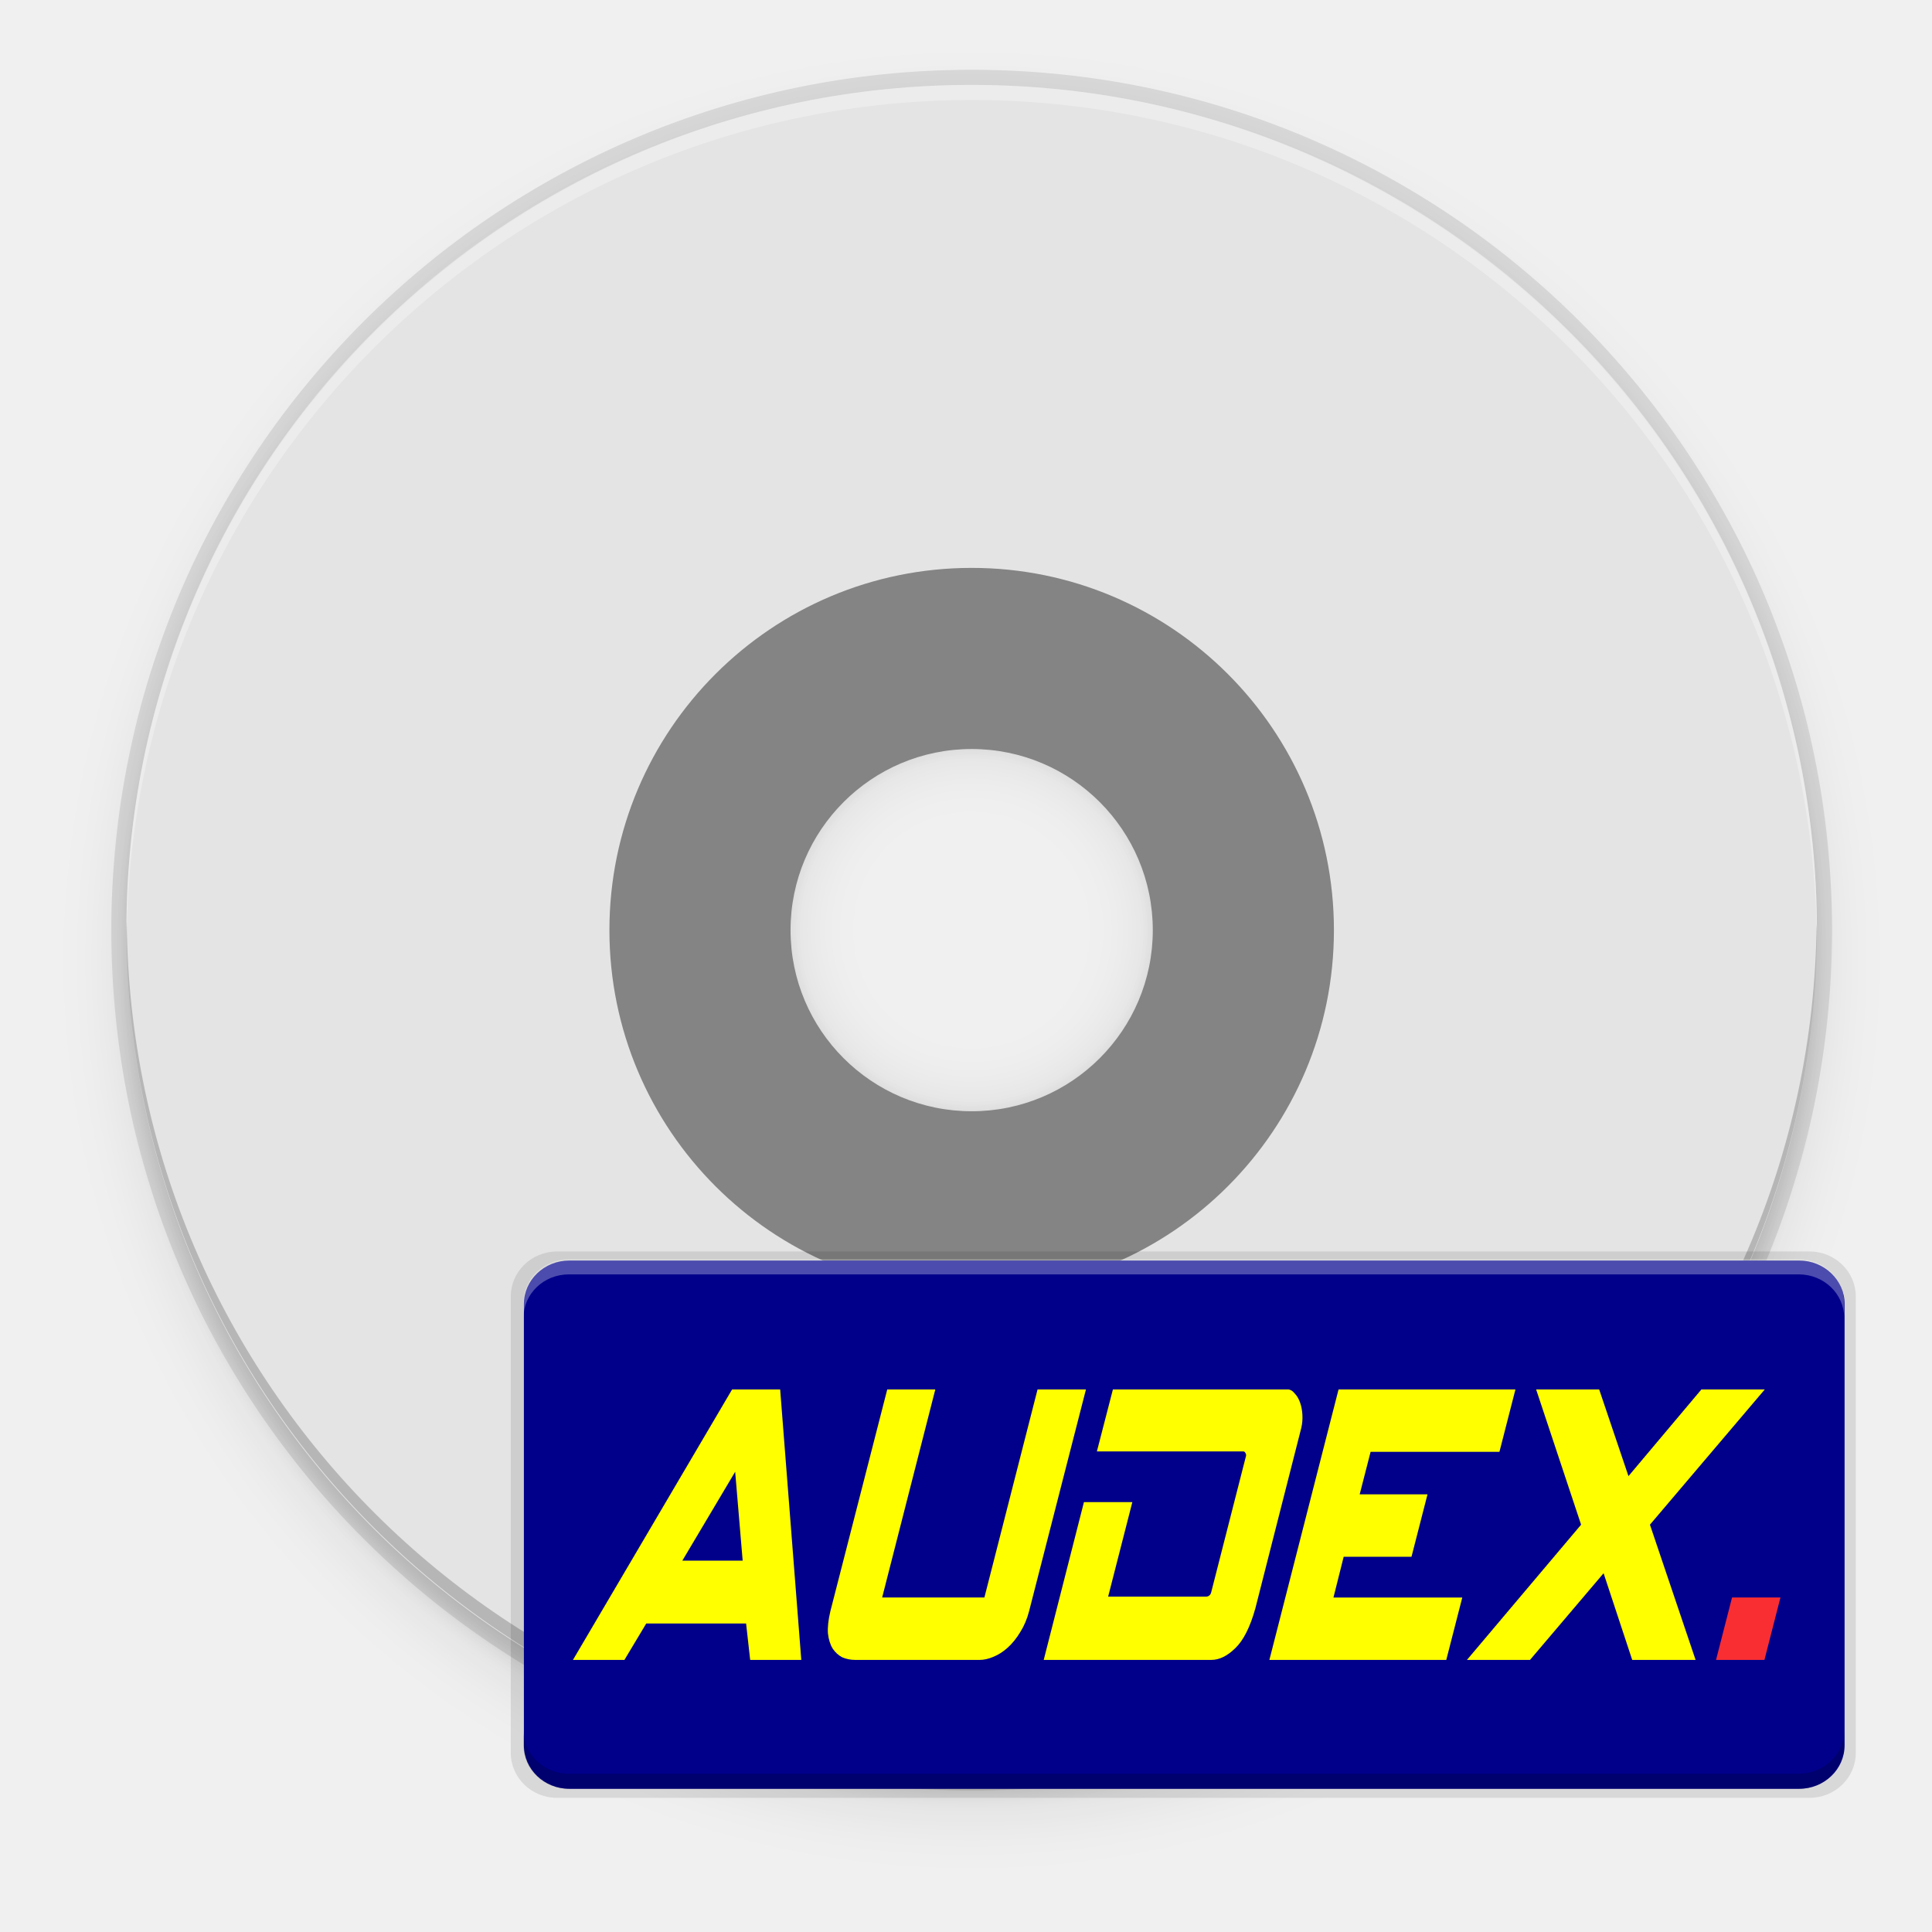
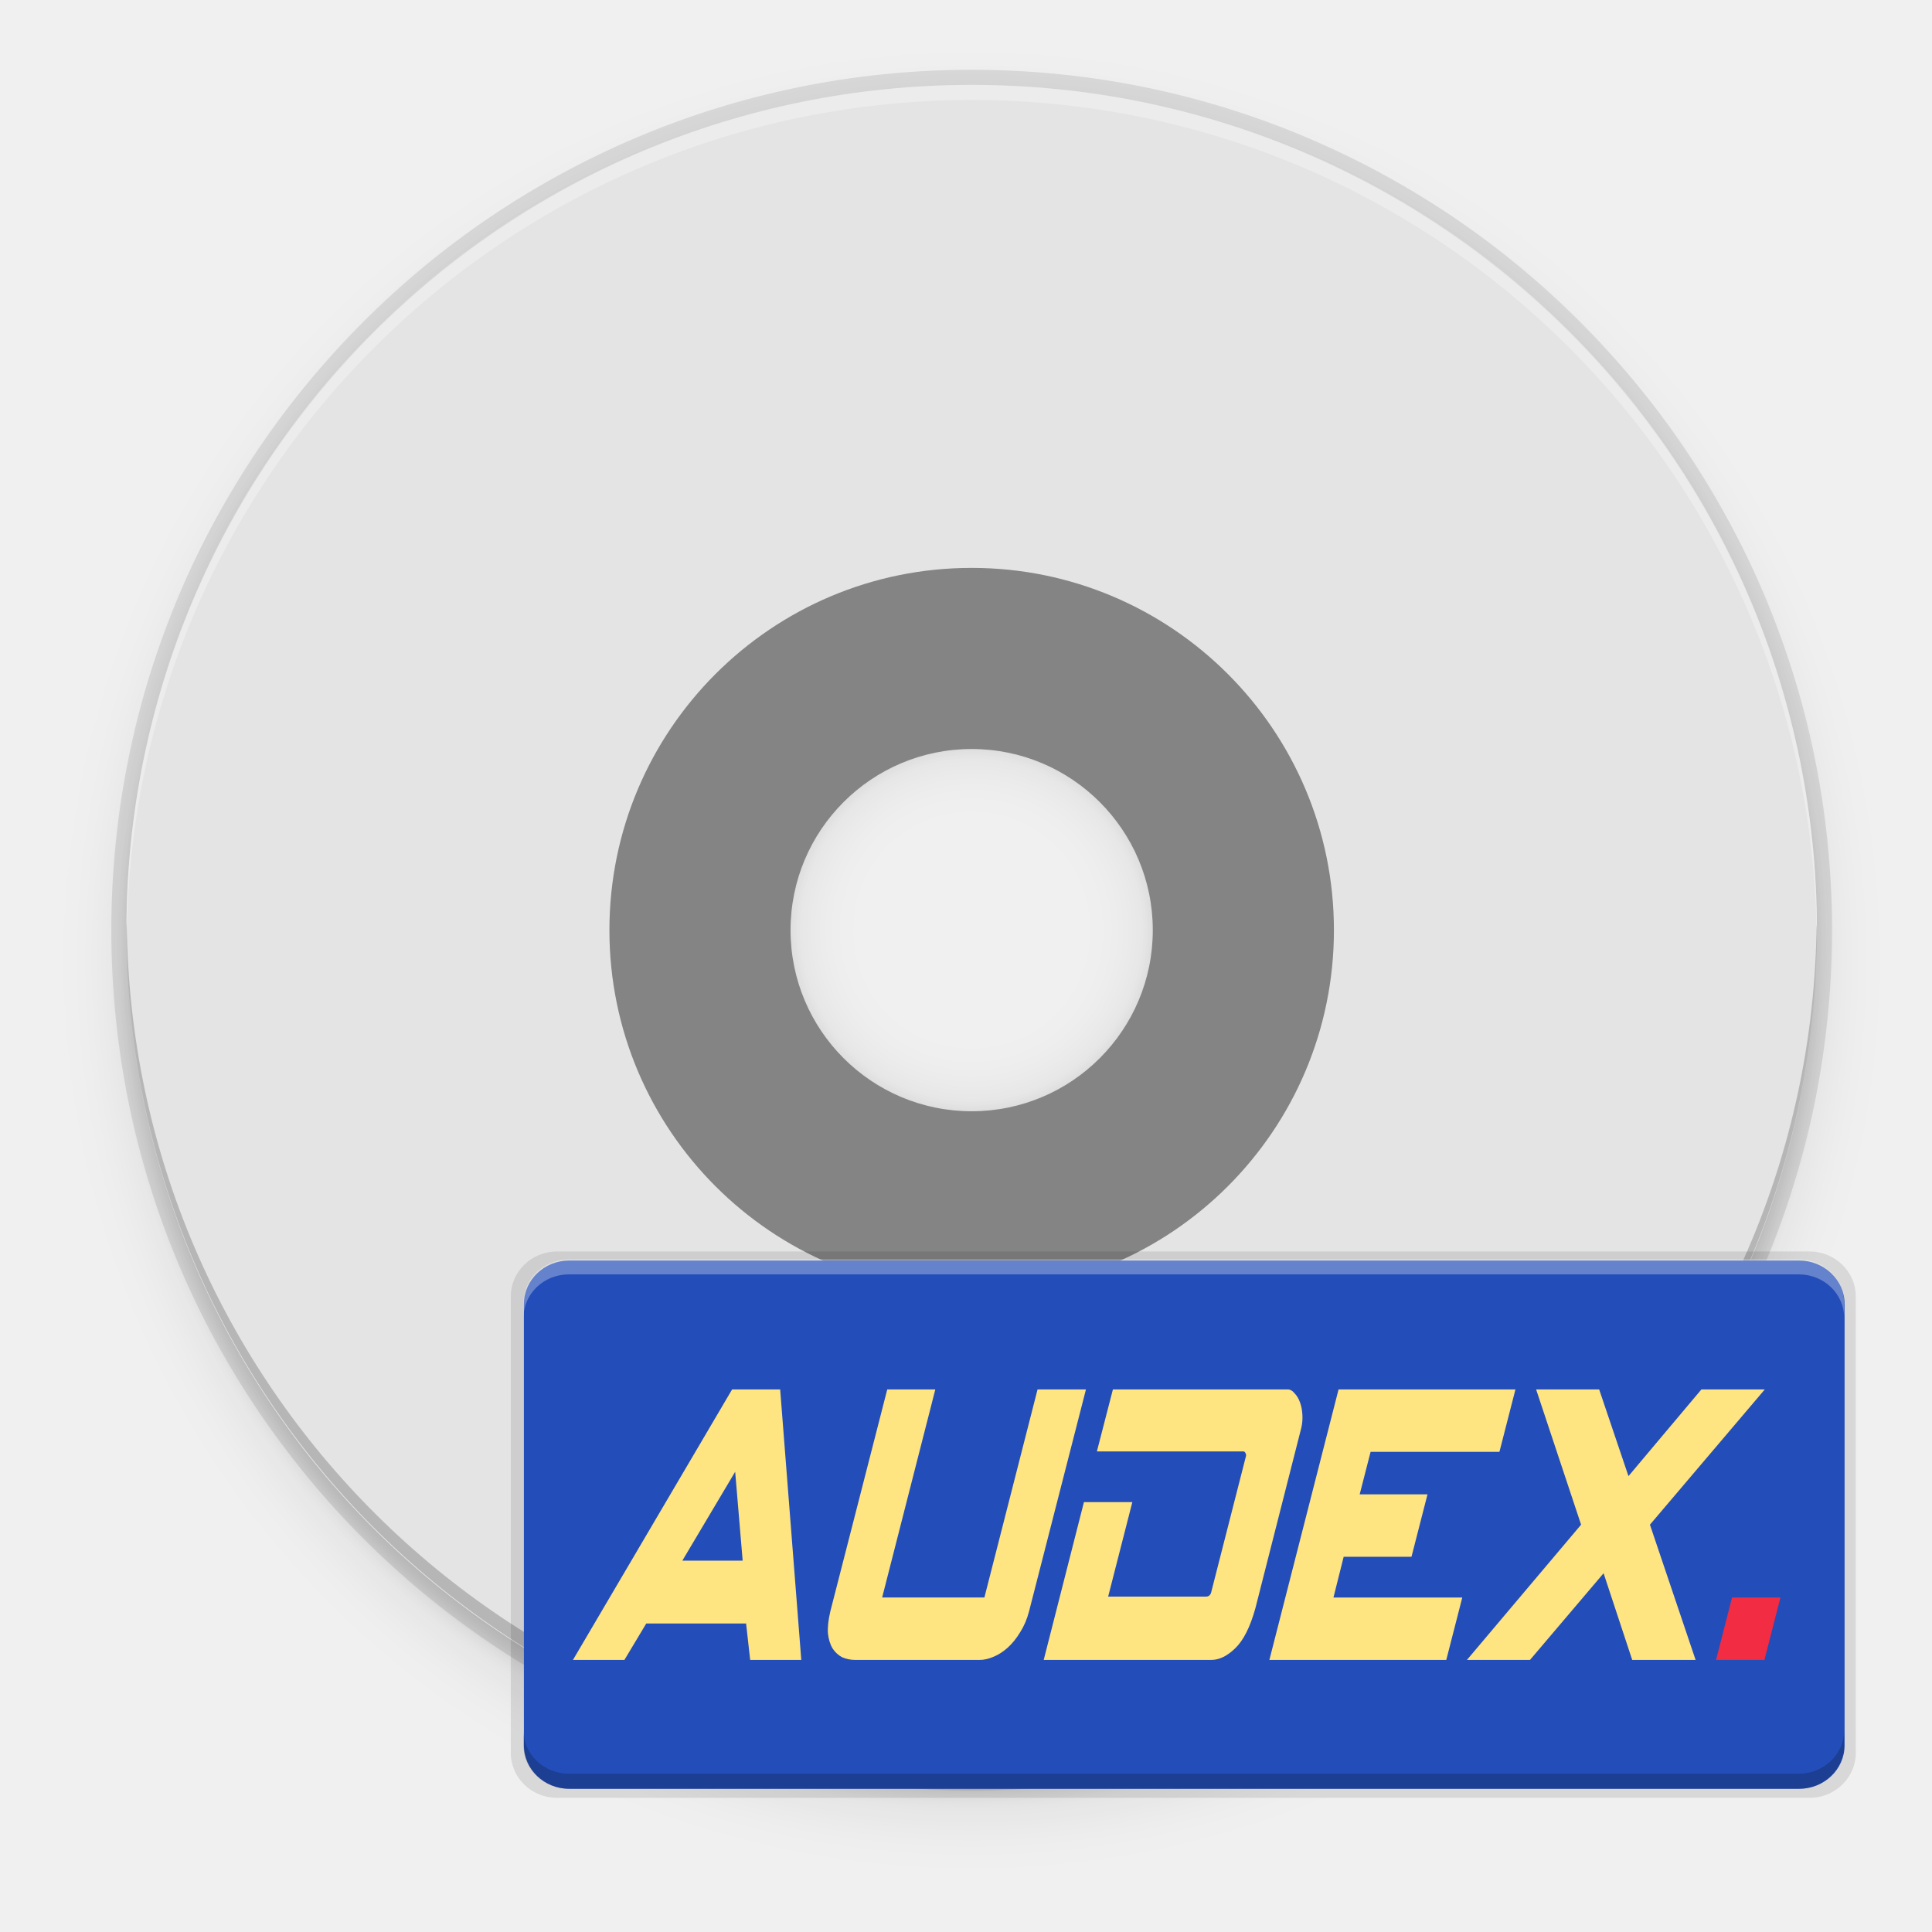
<svg xmlns="http://www.w3.org/2000/svg" xmlns:xlink="http://www.w3.org/1999/xlink" style="enable-background:new" width="256" height="256" version="1.0" viewBox="0 0 256 256" id="svg40">
  <defs id="defs22">
    <linearGradient id="linearGradient950">
      <stop style="stop-color:#9a9996" id="stop946" offset="0" />
      <stop style="stop-color:#77767b" id="stop948" offset="1" />
    </linearGradient>
    <linearGradient id="linearGradient1001" x1="1660.857" x2="1662.99" y1="806.297" y2="812.882" gradientTransform="matrix(1.829394,-0.8159944,0.8159944,1.829394,-3645.962,100.0295)" gradientUnits="userSpaceOnUse" xlink:href="#linearGradient950" />
    <clipPath id="clipPath5154" clipPathUnits="userSpaceOnUse">
      <circle cx="128" cy="924.362" r="109.647" style="fill:url(#radialGradient5158)" id="circle7" />
    </clipPath>
    <clipPath id="clipPath977" clipPathUnits="userSpaceOnUse">
      <circle cx="128" cy="924.362" r="109.647" style="fill:url(#radialGradient5158)" id="circle10" />
    </clipPath>
    <clipPath id="clipPath4688" clipPathUnits="userSpaceOnUse">
      <path d="m 106.424,889.602 c -2.245,-0.052 -4.093,1.753 -4.094,3.998 v 32.645 32.645 c -4e-5,3.079 3.333,5.004 6,3.465 l 28.27,-16.322 28.271,-16.322 c 2.666,-1.54 2.666,-5.388 0,-6.928 l -28.271,-16.322 -28.27,-16.322 c -0.581,-0.335 -1.236,-0.519 -1.906,-0.535 z" style="fill:url(#radialGradient4692);stroke:#a7003f;stroke-linecap:round;stroke-linejoin:round" id="path13" />
    </clipPath>
    <clipPath id="clipPath4564" clipPathUnits="userSpaceOnUse">
      <circle style="fill:url(#radialGradient4568)" cx="128" cy="924.362" r="109.647" id="circle16" />
    </clipPath>
    <clipPath id="clipPath6215" clipPathUnits="userSpaceOnUse">
      <path d="m 105.173,806.186 c -3.069,0.564 -6.114,1.247 -9.129,2.049 -3.838,1.065 -7.621,2.321 -11.334,3.764 -3.712,1.443 -7.35,3.071 -10.899,4.877 -3.549,1.807 -7.006,3.789 -10.357,5.941 -3.352,2.153 -6.594,4.471 -9.714,6.948 -3.12,2.475 -6.114,5.105 -8.972,7.88 -0.367,0.389 -0.732,0.781 -1.094,1.175 2.602,17.86 16.832,40.038 30.863,55.742 -4.767,8.844 -7.266,18.733 -7.272,28.781 0.021,2.874 0.246,5.744 0.673,8.586 -20.257,-9.185 -43.077,-26.535 -52.798,-47.364 -0.441,1.152 -0.863,2.31 -1.268,3.475 -1.177,3.805 -2.163,7.666 -2.954,11.57 -0.792,3.903 -1.387,7.843 -1.785,11.806 -0.397,3.963 -0.596,7.944 -0.596,11.927 -4.394e-4,2.819 0.099,5.638 0.298,8.45 0.282,3.973 0.763,7.93 1.441,11.855 0.626,3.518 1.409,7.007 2.347,10.455 16.778,6.684 43.115,5.45 63.748,1.143 6.819,11.028 16.987,19.584 29.018,24.417 -18.072,12.936 -44.49,24.021 -67.373,22.032 1.384,1.665 2.813,3.292 4.286,4.879 2.775,2.857 5.691,5.574 8.737,8.139 3.046,2.566 6.219,4.978 9.506,7.227 3.287,2.249 6.685,4.332 10.18,6.241 3.495,1.91 7.084,3.643 10.753,5.194 3.669,1.551 7.413,2.917 11.219,4.094 1.439,0.396 2.884,0.765 4.337,1.107 14.139,-11.184 26.206,-34.583 32.78,-54.564 12.958,-0.383 25.454,-4.901 35.66,-12.895 2.159,22.126 -1.467,50.558 -14.647,69.383 3.069,-0.564 6.114,-1.247 9.129,-2.049 3.838,-1.065 7.621,-2.321 11.334,-3.764 3.712,-1.443 7.35,-3.071 10.899,-4.877 3.549,-1.807 7.006,-3.789 10.357,-5.941 3.352,-2.152 6.594,-4.471 9.714,-6.948 3.12,-2.475 6.114,-5.105 8.972,-7.88 0.367,-0.389 0.732,-0.781 1.094,-1.175 -2.602,-17.86 -16.832,-40.038 -30.863,-55.742 4.767,-8.844 7.266,-18.733 7.272,-28.781 -0.021,-2.874 -0.246,-5.743 -0.673,-8.586 20.257,9.185 43.077,26.535 52.798,47.364 0.441,-1.152 0.863,-2.31 1.268,-3.475 1.177,-3.805 2.163,-7.666 2.954,-11.57 0.792,-3.903 1.387,-7.843 1.785,-11.806 0.397,-3.963 0.596,-7.944 0.596,-11.927 4.4e-4,-2.819 -0.099,-5.638 -0.298,-8.45 -0.282,-3.973 -0.763,-7.93 -1.441,-11.855 -0.628,-3.534 -1.414,-7.038 -2.358,-10.502 -20.562,-7.328 -45.898,-4.795 -63.749,-1.114 -6.818,-11.019 -16.982,-19.569 -29.006,-24.399 18.072,-12.936 44.49,-24.021 67.373,-22.032 -1.384,-1.665 -2.813,-3.292 -4.286,-4.879 -2.775,-2.857 -5.691,-5.574 -8.737,-8.139 -3.046,-2.566 -6.219,-4.978 -9.506,-7.227 -3.287,-2.249 -6.685,-4.332 -10.18,-6.241 -3.495,-1.91 -7.084,-3.643 -10.753,-5.194 -3.669,-1.551 -7.413,-2.917 -11.219,-4.094 -1.427,-0.393 -2.86,-0.759 -4.301,-1.098 -14.147,11.184 -26.229,34.575 -32.811,54.556 -12.96,0.381 -25.458,4.9 -35.665,12.895 -2.159,-22.126 1.467,-50.558 14.647,-69.383 z" style="fill:url(#radialGradient6219)" id="path19" />
    </clipPath>
    <linearGradient id="linearGradient954">
      <stop id="stop950" offset="0" style="stop-color:#faf8f6;stop-opacity:1" />
      <stop id="stop952" offset="1" style="stop-color:#f1f0e9;stop-opacity:1" />
    </linearGradient>
    <filter style="color-interpolation-filters:sRGB" id="filter11191" x="-0.012" width="1.024" y="-0.012" height="1.024">
      <feGaussianBlur stdDeviation="1.12" id="feGaussianBlur11193" />
    </filter>
    <filter style="color-interpolation-filters:sRGB" id="filter11210" x="-0.048" width="1.096" y="-0.048" height="1.096">
      <feGaussianBlur stdDeviation="4.48" id="feGaussianBlur11212" />
    </filter>
  </defs>
  <path style="display:inline;opacity:0.1;fill:#000000;fill-opacity:1;stroke:none;stroke-width:1;stroke-linecap:round;stroke-linejoin:round;stroke-miterlimit:4;stroke-dasharray:none;stroke-opacity:1;filter:url(#filter11210);enable-background:new" d="M 128.752 15.248 A 112 112 0 0 0 16.752 127.248 A 112 112 0 0 0 128.752 239.248 A 112 112 0 0 0 240.752 127.248 A 112 112 0 0 0 128.752 15.248 z M 128.752 98.748 A 24.5 24.5 0 0 1 153.252 123.248 A 24.5 24.5 0 0 1 128.752 147.748 A 24.5 24.5 0 0 1 104.252 123.248 A 24.5 24.5 0 0 1 128.752 98.748 z " id="path11042-0" />
  <path style="display:inline;opacity:0.1;fill:#000000;fill-opacity:1;stroke:none;stroke-width:1;stroke-linecap:round;stroke-linejoin:round;stroke-miterlimit:4;stroke-dasharray:none;stroke-opacity:1;filter:url(#filter11191);enable-background:new" d="M 128.752 13.248 A 112 112 0 0 0 16.752 125.248 A 112 112 0 0 0 128.752 237.248 A 112 112 0 0 0 240.752 125.248 A 112 112 0 0 0 128.752 13.248 z M 128.752 98.748 A 24.5 24.5 0 0 1 153.252 123.248 A 24.5 24.5 0 0 1 128.752 147.748 A 24.5 24.5 0 0 1 104.252 123.248 A 24.5 24.5 0 0 1 128.752 98.748 z " id="path11042-6" />
  <path style="display:inline;opacity:0.1;fill:#000000;fill-opacity:1;stroke:none;stroke-width:1;stroke-linecap:round;stroke-linejoin:round;stroke-miterlimit:4;stroke-dasharray:none;stroke-opacity:1;enable-background:new" d="M 128.752 9.248 A 114 114 0 0 0 14.752 123.248 A 114 114 0 0 0 128.752 237.248 A 114 114 0 0 0 242.752 123.248 A 114 114 0 0 0 128.752 9.248 z M 128.752 98.748 A 24.5 24.5 0 0 1 144.535 104.51 A 24.5 24.5 0 0 1 146.328 106.18 A 24.5 24.5 0 0 1 147.943 108.018 A 24.5 24.5 0 0 1 147.943 108.02 A 24.5 24.5 0 0 1 150.586 112.135 A 24.5 24.5 0 0 1 152.359 116.693 A 24.5 24.5 0 0 1 153.191 121.516 A 24.5 24.5 0 0 1 153.252 123.248 A 24.5 24.5 0 0 1 145.822 140.822 A 24.5 24.5 0 0 1 145.82 140.824 A 24.5 24.5 0 0 1 128.752 147.748 A 24.5 24.5 0 0 1 111.178 140.316 A 24.5 24.5 0 0 1 109.561 138.477 A 24.5 24.5 0 0 1 105.145 129.803 A 24.5 24.5 0 0 1 105.145 129.801 A 24.5 24.5 0 0 1 104.252 123.248 A 24.5 24.5 0 0 1 104.375 120.803 A 24.5 24.5 0 0 1 117.639 101.414 A 24.5 24.5 0 0 1 121.619 99.834 A 24.5 24.5 0 0 1 122.637 99.543 A 24.5 24.5 0 0 1 127.02 98.809 A 24.5 24.5 0 0 1 128.752 98.748 z " id="path11042-7" />
  <g id="g893" transform="matrix(1.86904,0,0,1.86904,282.8369,-146.3374)">
    <path id="path11" d="m -82.441,112.135 a 32.102,32.102 0 0 0 -32.102,32.102 32.102,32.102 0 0 0 32.102,32.102 32.102,32.102 0 0 0 32.102,-32.102 32.102,32.102 0 0 0 -32.102,-32.102 z m 0,19.261 c 7.092,0 12.841,5.749 12.841,12.841 0,7.092 -5.749,12.841 -12.841,12.841 -7.092,0 -12.841,-5.749 -12.841,-12.841 0,-7.092 5.749,-12.841 12.841,-12.841 z" style="fill:#848484;enable-background:new" />
    <path id="path13-3" d="m -82.441,84.314 c -33.198,0 -59.924,26.726 -59.924,59.924 0,33.198 26.726,59.924 59.924,59.924 33.198,0 59.924,-26.726 59.924,-59.924 0,-33.198 -26.726,-59.924 -59.924,-59.924 z m 0,34.242 a 25.682,25.682 0 0 1 25.682,25.682 25.682,25.682 0 0 1 -25.682,25.682 25.682,25.682 0 0 1 -25.682,-25.682 25.682,25.682 0 0 1 25.682,-25.682 z" style="fill:#e4e4e4;enable-background:new" />
  </g>
  <path style="display:inline;opacity:0.3;fill:#ffffff;fill-opacity:1;stroke:none;stroke-width:1;stroke-linecap:round;stroke-linejoin:round;stroke-miterlimit:4;stroke-dasharray:none;stroke-opacity:1;enable-background:new" d="M 128.752,11.248 A 112,112 0 0 0 16.752,123.248 112,112 0 0 0 16.793,124.418 112,112 0 0 1 128.752,13.248 112,112 0 0 1 240.711,124.078 a 112,112 0 0 0 0.041,-0.83 112,112 0 0 0 -112,-112 z" id="path11042-1" />
  <path style="display:inline;opacity:0.2;fill:#000000;fill-opacity:1;stroke:none;stroke-width:1;stroke-linecap:round;stroke-linejoin:round;stroke-miterlimit:4;stroke-dasharray:none;stroke-opacity:1;enable-background:new" d="m 128.752,235.248 a 112,112 0 0 1 -112,-112 112,112 0 0 1 0.041,-1.17 A 112,112 0 0 0 128.752,233.248 112,112 0 0 0 240.711,122.418 a 112,112 0 0 1 0.041,0.83 112,112 0 0 1 -112,112 z" id="path11042-1-7" />
  <g id="g1271" transform="translate(0.06275272,-0.08110046)">
    <g style="opacity:0.1;fill:#000001;fill-opacity:1" transform="matrix(0.7920988,0,0,0.7702128,55.78617,52.62379)" id="g884">
      <rect style="opacity:1;fill:#000001;fill-opacity:1;stroke:none;stroke-width:1.965;stroke-linecap:round;stroke-linejoin:round;stroke-miterlimit:4;stroke-dasharray:none;stroke-dashoffset:0;stroke-opacity:1" id="rect882" width="225" height="94" x="14.937" y="147.081" rx="7.745" ry="7.745" />
    </g>
-     <g id="g880" transform="matrix(0.7777778,0,0,0.7446808,57.73745,57.57905)" style="fill:#00008b;fill-opacity:1">
-       <rect ry="7.745" rx="7.745" y="147.081" x="14.937" height="94" width="225" id="rect856" style="opacity:1;fill:#00008b;fill-opacity:1;stroke:none;stroke-width:1.965;stroke-linecap:round;stroke-linejoin:round;stroke-miterlimit:4;stroke-dasharray:none;stroke-dashoffset:0;stroke-opacity:1" />
+     <g id="g880" transform="matrix(0.7777778,0,0,0.7446808,57.73745,57.57905)" style="fill:#234db8;fill-opacity:1">
+       <rect ry="7.745" rx="7.745" y="147.081" x="14.937" height="94" width="225" id="rect856" style="opacity:1;fill:#234db8;fill-opacity:1;stroke:none;stroke-width:1.965;stroke-linecap:round;stroke-linejoin:round;stroke-miterlimit:4;stroke-dasharray:none;stroke-dashoffset:0;stroke-opacity:1" />
    </g>
-     <g style="font-size:29.54px;line-height:1.25;letter-spacing:0px;word-spacing:0px;fill:#ffff00;enable-background:new" id="text836" transform="matrix(1.528756,0,0,1.944448,51.08398,15.55882)">
-       <path style="fill:#ffff00" d="M 35.995,105.156 34.164,86.723 h -4.165 l -13.795,18.433 h 4.461 l 1.891,-2.481 h 8.655 l 0.354,2.481 z m -5.081,-6.765 h -5.229 l 4.579,-6.056 z" id="path19-6" />
-       <path style="fill:#ffff00" d="M 43.446,86.723 38.513,101.847 q -0.266,0.886 -0.207,1.507 0.089,0.62 0.414,1.034 0.325,0.384 0.827,0.591 0.532,0.177 1.123,0.177 h 10.782 q 0.561,0 1.182,-0.207 0.65,-0.207 1.241,-0.62 0.62,-0.443 1.093,-1.063 0.502,-0.62 0.768,-1.418 l 4.933,-15.125 h -4.195 l -4.608,14.179 h -8.862 l 4.608,-14.179 z" id="path21" />
-       <path style="fill:#ffff00" d="M 78.129,86.723 H 63.005 l -1.388,4.224 h 12.673 q 0.148,0 0.207,0.118 0.089,0.118 0.03,0.236 l -2.984,9.187 q -0.089,0.354 -0.473,0.354 h -8.478 l 2.097,-6.44 h -4.195 l -3.486,10.753 h 14.534 q 1.034,0 2.068,-0.798 1.063,-0.798 1.743,-2.718 l 3.988,-12.318 q 0.118,-0.414 0.089,-0.857 -0.03,-0.473 -0.207,-0.857 -0.177,-0.384 -0.473,-0.62 -0.266,-0.266 -0.62,-0.266 z" id="path23" />
-       <path style="fill:#ffff00" d="m 76.567,105.156 5.997,-18.433 h 15.331 l -1.388,4.254 H 85.34 l -0.945,2.895 h 5.878 l -1.388,4.254 h -5.878 l -0.886,2.777 h 11.166 l -1.388,4.254 z" id="path25" />
-       <path style="fill:#ffff00" d="m 119.507,86.723 -9.955,9.217 3.958,9.217 h -5.494 l -2.481,-5.908 -6.381,5.908 h -5.465 l 9.896,-9.217 -3.899,-9.217 h 5.465 l 2.54,5.908 6.322,-5.908 z" id="path27-7" />
-       <path style="fill:#f92e32" d="m 115.281,105.156 1.388,-4.254 h 4.195 l -1.388,4.254 z" id="path29-5" />
+     <g style="font-size:29.54px;line-height:1.25;letter-spacing:0px;word-spacing:0px;fill:#fee581;enable-background:new;fill-opacity:1" id="text836" transform="matrix(1.528756,0,0,1.944448,51.08398,15.55882)">
+       <path style="fill:#fee581;fill-opacity:1" d="M 35.995,105.156 34.164,86.723 h -4.165 l -13.795,18.433 h 4.461 l 1.891,-2.481 h 8.655 l 0.354,2.481 z m -5.081,-6.765 h -5.229 l 4.579,-6.056 z" id="path19-6" />
+       <path style="fill:#fee581;fill-opacity:1" d="M 43.446,86.723 38.513,101.847 q -0.266,0.886 -0.207,1.507 0.089,0.62 0.414,1.034 0.325,0.384 0.827,0.591 0.532,0.177 1.123,0.177 h 10.782 q 0.561,0 1.182,-0.207 0.65,-0.207 1.241,-0.62 0.62,-0.443 1.093,-1.063 0.502,-0.62 0.768,-1.418 l 4.933,-15.125 h -4.195 l -4.608,14.179 h -8.862 l 4.608,-14.179 z" id="path21" />
+       <path style="fill:#fee581;fill-opacity:1" d="M 78.129,86.723 H 63.005 l -1.388,4.224 h 12.673 q 0.148,0 0.207,0.118 0.089,0.118 0.03,0.236 l -2.984,9.187 q -0.089,0.354 -0.473,0.354 h -8.478 l 2.097,-6.44 h -4.195 l -3.486,10.753 h 14.534 q 1.034,0 2.068,-0.798 1.063,-0.798 1.743,-2.718 l 3.988,-12.318 q 0.118,-0.414 0.089,-0.857 -0.03,-0.473 -0.207,-0.857 -0.177,-0.384 -0.473,-0.62 -0.266,-0.266 -0.62,-0.266 z" id="path23" />
+       <path style="fill:#fee581;fill-opacity:1" d="m 76.567,105.156 5.997,-18.433 h 15.331 l -1.388,4.254 H 85.34 l -0.945,2.895 h 5.878 l -1.388,4.254 h -5.878 l -0.886,2.777 h 11.166 l -1.388,4.254 z" id="path25" />
+       <path style="fill:#fee581;fill-opacity:1" d="m 119.507,86.723 -9.955,9.217 3.958,9.217 h -5.494 l -2.481,-5.908 -6.381,5.908 h -5.465 l 9.896,-9.217 -3.899,-9.217 h 5.465 l 2.54,5.908 6.322,-5.908 z" id="path27-7" />
+       <path style="fill:#f22c42;fill-opacity:1" d="m 115.281,105.156 1.388,-4.254 h 4.195 l -1.388,4.254 z" id="path29-5" />
    </g>
    <g id="g892" transform="matrix(0.7777778,0,0,0.7446808,308.1638,27.67516)" style="fill:#ffffff;fill-opacity:1;opacity:0.3">
      <path style="opacity:1;fill:#ffffff;fill-opacity:1;stroke:none;stroke-width:1.965;stroke-linecap:round;stroke-linejoin:round;stroke-miterlimit:4;stroke-dasharray:none;stroke-dashoffset:0;stroke-opacity:1" d="m -299.366,187.016 c -4.291,0 -7.744,3.454 -7.744,7.745 v 2.686 c 0,-4.291 3.454,-7.745 7.744,-7.745 h 209.511 c 4.291,0 7.744,3.454 7.744,7.745 v -2.686 c 0,-4.291 -3.454,-7.745 -7.744,-7.745 z" id="rect890" />
    </g>
    <g style="fill:#00008b;fill-opacity:1" transform="matrix(0.7777778,0,0,0.7446808,314.3506,34.59941)" id="g896" />
    <g style="opacity:0.2;fill:#000000;fill-opacity:1" transform="matrix(-0.7777778,0,0,-0.7446808,5.436628,376.3776)" id="g901">
      <path id="path899" d="m -299.366,187.016 c -4.291,0 -7.744,3.454 -7.744,7.745 v 2.686 c 0,-4.291 3.454,-7.745 7.744,-7.745 h 209.511 c 4.291,0 7.744,3.454 7.744,7.745 v -2.686 c 0,-4.291 -3.454,-7.745 -7.744,-7.745 z" style="opacity:1;fill:#000000;fill-opacity:1;stroke:none;stroke-width:1.965;stroke-linecap:round;stroke-linejoin:round;stroke-miterlimit:4;stroke-dasharray:none;stroke-dashoffset:0;stroke-opacity:1" />
    </g>
  </g>
</svg>
